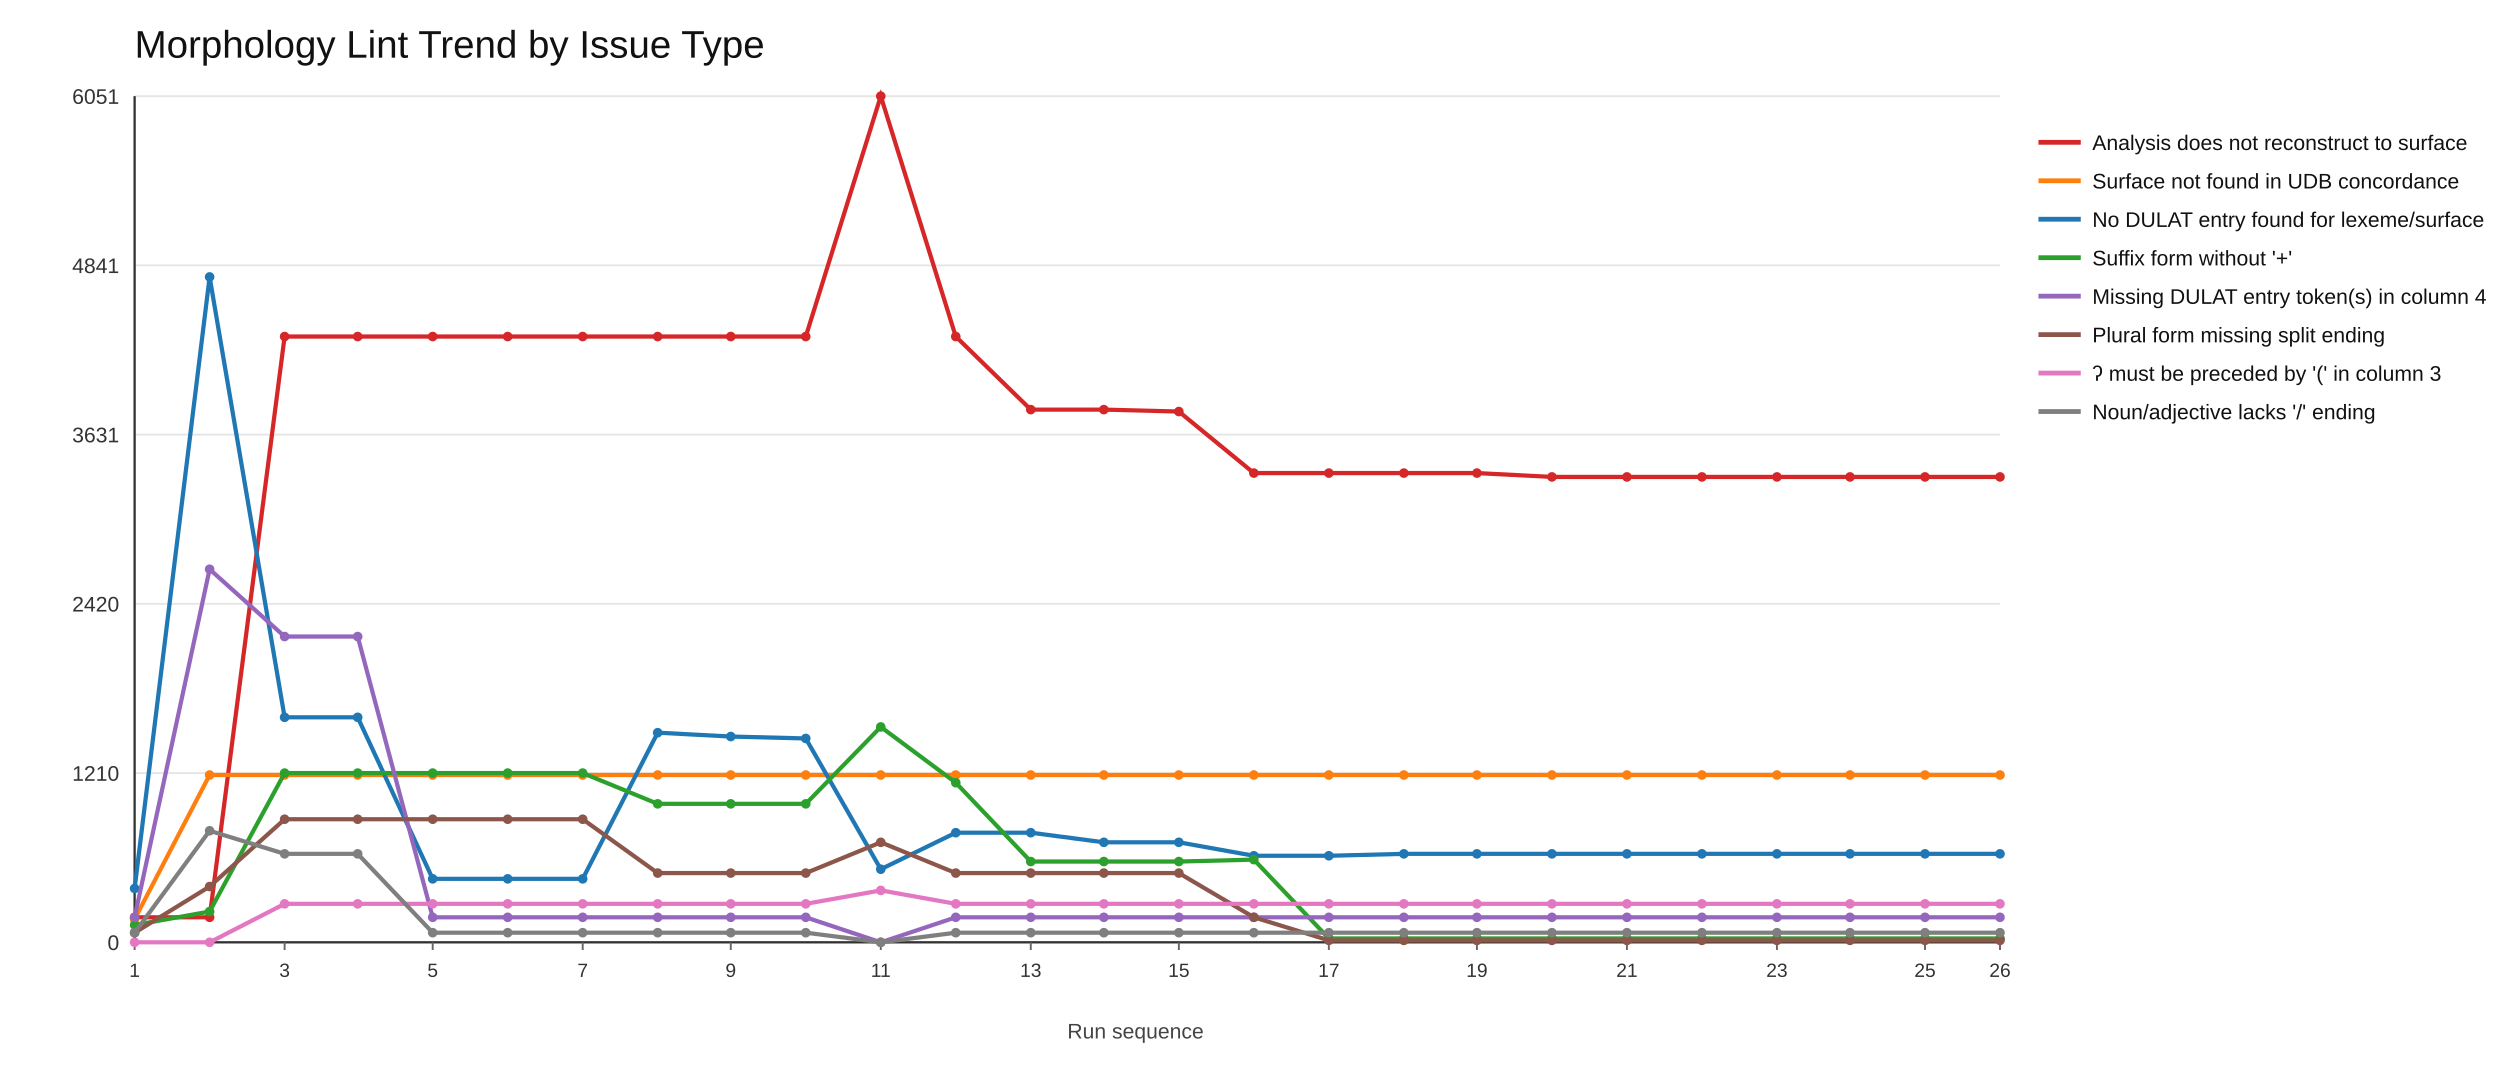
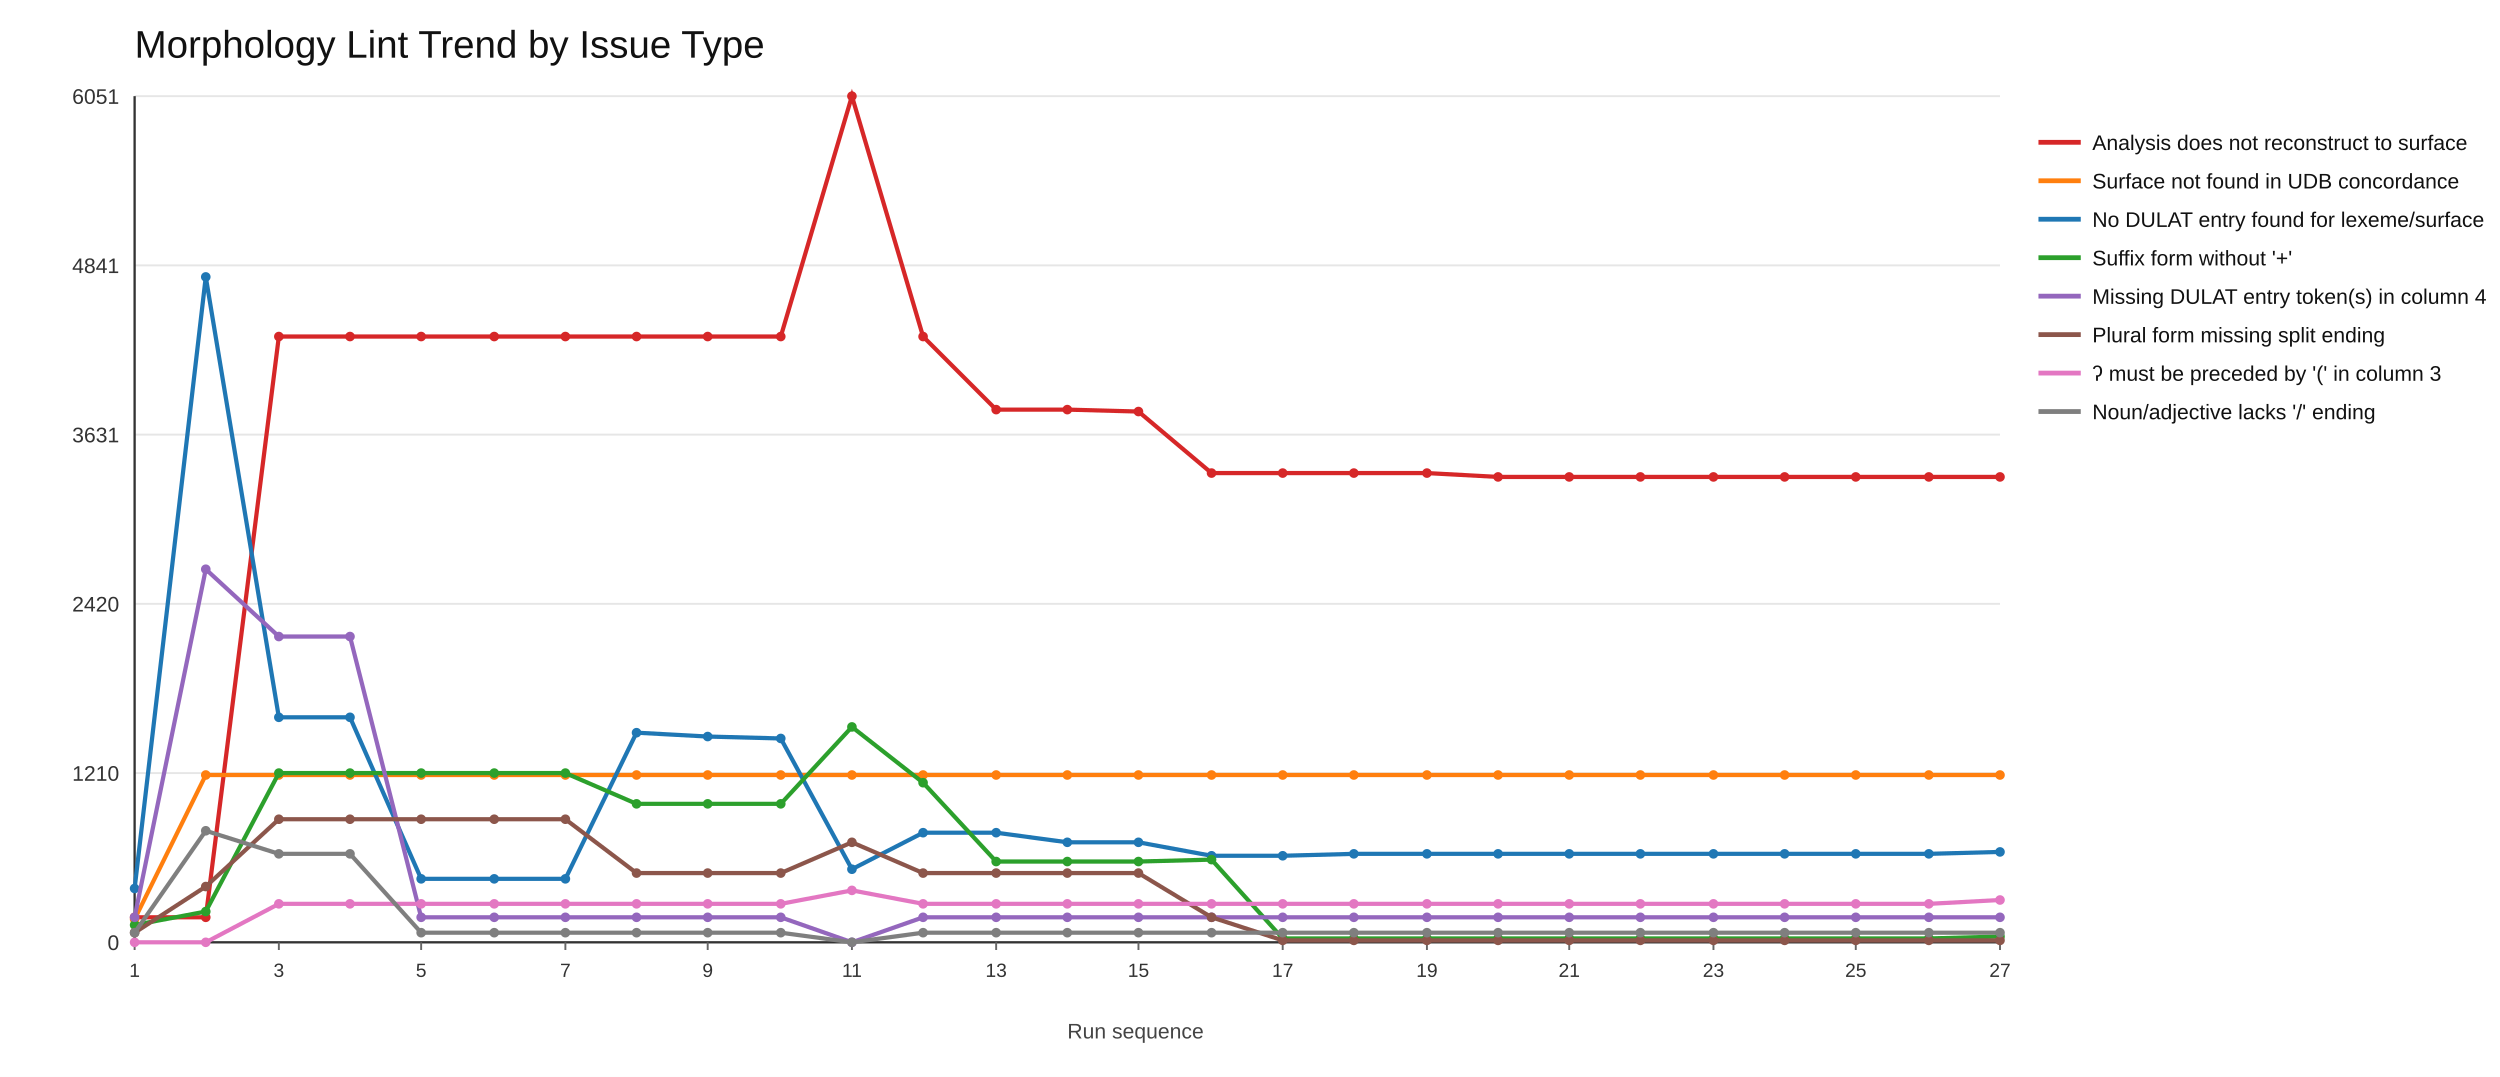
<svg xmlns="http://www.w3.org/2000/svg" width="1300" height="560">
  <rect x="0" y="0" width="1300" height="560" fill="#ffffff" />
  <text x="70" y="30" font-size="20" font-family="Arial" fill="#111">Morphology Lint Trend by Issue Type</text>
  <line x1="70" y1="490" x2="1040" y2="490" stroke="#e6e6e6" stroke-width="1" />
  <text x="62" y="494" font-size="11" font-family="Arial" fill="#333" text-anchor="end">0</text>
  <line x1="70" y1="402" x2="1040" y2="402" stroke="#e6e6e6" stroke-width="1" />
  <text x="62" y="406" font-size="11" font-family="Arial" fill="#333" text-anchor="end">1210</text>
  <line x1="70" y1="314" x2="1040" y2="314" stroke="#e6e6e6" stroke-width="1" />
  <text x="62" y="318" font-size="11" font-family="Arial" fill="#333" text-anchor="end">2420</text>
  <line x1="70" y1="226" x2="1040" y2="226" stroke="#e6e6e6" stroke-width="1" />
  <text x="62" y="230" font-size="11" font-family="Arial" fill="#333" text-anchor="end">3631</text>
  <line x1="70" y1="138" x2="1040" y2="138" stroke="#e6e6e6" stroke-width="1" />
  <text x="62" y="142" font-size="11" font-family="Arial" fill="#333" text-anchor="end">4841</text>
  <line x1="70" y1="50" x2="1040" y2="50" stroke="#e6e6e6" stroke-width="1" />
  <text x="62" y="54" font-size="11" font-family="Arial" fill="#333" text-anchor="end">6051</text>
  <line x1="70" y1="490" x2="1040" y2="490" stroke="#333" stroke-width="1.2" />
  <line x1="70" y1="50" x2="70" y2="490" stroke="#333" stroke-width="1.2" />
  <line x1="70" y1="490" x2="70" y2="494" stroke="#666" stroke-width="1" />
  <text x="70" y="508" font-size="10" font-family="Arial" fill="#333" text-anchor="middle">1</text>
-   <line x1="148" y1="490" x2="148" y2="494" stroke="#666" stroke-width="1" />
-   <text x="148" y="508" font-size="10" font-family="Arial" fill="#333" text-anchor="middle">3</text>
-   <line x1="225" y1="490" x2="225" y2="494" stroke="#666" stroke-width="1" />
-   <text x="225" y="508" font-size="10" font-family="Arial" fill="#333" text-anchor="middle">5</text>
-   <line x1="303" y1="490" x2="303" y2="494" stroke="#666" stroke-width="1" />
-   <text x="303" y="508" font-size="10" font-family="Arial" fill="#333" text-anchor="middle">7</text>
-   <line x1="380" y1="490" x2="380" y2="494" stroke="#666" stroke-width="1" />
-   <text x="380" y="508" font-size="10" font-family="Arial" fill="#333" text-anchor="middle">9</text>
-   <line x1="458" y1="490" x2="458" y2="494" stroke="#666" stroke-width="1" />
-   <text x="458" y="508" font-size="10" font-family="Arial" fill="#333" text-anchor="middle">11</text>
-   <line x1="536" y1="490" x2="536" y2="494" stroke="#666" stroke-width="1" />
-   <text x="536" y="508" font-size="10" font-family="Arial" fill="#333" text-anchor="middle">13</text>
-   <line x1="613" y1="490" x2="613" y2="494" stroke="#666" stroke-width="1" />
-   <text x="613" y="508" font-size="10" font-family="Arial" fill="#333" text-anchor="middle">15</text>
-   <line x1="691" y1="490" x2="691" y2="494" stroke="#666" stroke-width="1" />
-   <text x="691" y="508" font-size="10" font-family="Arial" fill="#333" text-anchor="middle">17</text>
-   <line x1="768" y1="490" x2="768" y2="494" stroke="#666" stroke-width="1" />
-   <text x="768" y="508" font-size="10" font-family="Arial" fill="#333" text-anchor="middle">19</text>
-   <line x1="846" y1="490" x2="846" y2="494" stroke="#666" stroke-width="1" />
-   <text x="846" y="508" font-size="10" font-family="Arial" fill="#333" text-anchor="middle">21</text>
-   <line x1="924" y1="490" x2="924" y2="494" stroke="#666" stroke-width="1" />
-   <text x="924" y="508" font-size="10" font-family="Arial" fill="#333" text-anchor="middle">23</text>
-   <line x1="1001" y1="490" x2="1001" y2="494" stroke="#666" stroke-width="1" />
-   <text x="1001" y="508" font-size="10" font-family="Arial" fill="#333" text-anchor="middle">25</text>
+   <line x1="145" y1="490" x2="145" y2="494" stroke="#666" stroke-width="1" />
+   <text x="145" y="508" font-size="10" font-family="Arial" fill="#333" text-anchor="middle">3</text>
+   <line x1="219" y1="490" x2="219" y2="494" stroke="#666" stroke-width="1" />
+   <text x="219" y="508" font-size="10" font-family="Arial" fill="#333" text-anchor="middle">5</text>
+   <line x1="294" y1="490" x2="294" y2="494" stroke="#666" stroke-width="1" />
+   <text x="294" y="508" font-size="10" font-family="Arial" fill="#333" text-anchor="middle">7</text>
+   <line x1="368" y1="490" x2="368" y2="494" stroke="#666" stroke-width="1" />
+   <text x="368" y="508" font-size="10" font-family="Arial" fill="#333" text-anchor="middle">9</text>
+   <line x1="443" y1="490" x2="443" y2="494" stroke="#666" stroke-width="1" />
+   <text x="443" y="508" font-size="10" font-family="Arial" fill="#333" text-anchor="middle">11</text>
+   <line x1="518" y1="490" x2="518" y2="494" stroke="#666" stroke-width="1" />
+   <text x="518" y="508" font-size="10" font-family="Arial" fill="#333" text-anchor="middle">13</text>
+   <line x1="592" y1="490" x2="592" y2="494" stroke="#666" stroke-width="1" />
+   <text x="592" y="508" font-size="10" font-family="Arial" fill="#333" text-anchor="middle">15</text>
+   <line x1="667" y1="490" x2="667" y2="494" stroke="#666" stroke-width="1" />
+   <text x="667" y="508" font-size="10" font-family="Arial" fill="#333" text-anchor="middle">17</text>
+   <line x1="742" y1="490" x2="742" y2="494" stroke="#666" stroke-width="1" />
+   <text x="742" y="508" font-size="10" font-family="Arial" fill="#333" text-anchor="middle">19</text>
+   <line x1="816" y1="490" x2="816" y2="494" stroke="#666" stroke-width="1" />
+   <text x="816" y="508" font-size="10" font-family="Arial" fill="#333" text-anchor="middle">21</text>
+   <line x1="891" y1="490" x2="891" y2="494" stroke="#666" stroke-width="1" />
+   <text x="891" y="508" font-size="10" font-family="Arial" fill="#333" text-anchor="middle">23</text>
+   <line x1="965" y1="490" x2="965" y2="494" stroke="#666" stroke-width="1" />
+   <text x="965" y="508" font-size="10" font-family="Arial" fill="#333" text-anchor="middle">25</text>
  <line x1="1040" y1="490" x2="1040" y2="494" stroke="#666" stroke-width="1" />
-   <text x="1040" y="508" font-size="10" font-family="Arial" fill="#333" text-anchor="middle">26</text>
-   <polyline fill="none" stroke="#d62728" stroke-width="2.2" points="70,477 109,477 148,175 186,175 225,175 264,175 303,175 342,175 380,175 419,175 458,50 497,175 536,213 574,213 613,214 652,246 691,246 730,246 768,246 807,248 846,248 885,248 924,248 962,248 1001,248 1040,248" />
+   <text x="1040" y="508" font-size="10" font-family="Arial" fill="#333" text-anchor="middle">27</text>
+   <polyline fill="none" stroke="#d62728" stroke-width="2.2" points="70,477 107,477 145,175 182,175 219,175 257,175 294,175 331,175 368,175 406,175 443,50 480,175 518,213 555,213 592,214 630,246 667,246 704,246 742,246 779,248 816,248 853,248 891,248 928,248 965,248 1003,248 1040,248" />
  <circle cx="70" cy="477" r="2.5" fill="#d62728" />
-   <circle cx="109" cy="477" r="2.5" fill="#d62728" />
-   <circle cx="148" cy="175" r="2.5" fill="#d62728" />
-   <circle cx="186" cy="175" r="2.5" fill="#d62728" />
-   <circle cx="225" cy="175" r="2.5" fill="#d62728" />
-   <circle cx="264" cy="175" r="2.5" fill="#d62728" />
-   <circle cx="303" cy="175" r="2.5" fill="#d62728" />
-   <circle cx="342" cy="175" r="2.5" fill="#d62728" />
-   <circle cx="380" cy="175" r="2.5" fill="#d62728" />
-   <circle cx="419" cy="175" r="2.5" fill="#d62728" />
-   <circle cx="458" cy="50" r="2.5" fill="#d62728" />
-   <circle cx="497" cy="175" r="2.5" fill="#d62728" />
-   <circle cx="536" cy="213" r="2.5" fill="#d62728" />
-   <circle cx="574" cy="213" r="2.5" fill="#d62728" />
-   <circle cx="613" cy="214" r="2.5" fill="#d62728" />
-   <circle cx="652" cy="246" r="2.5" fill="#d62728" />
-   <circle cx="691" cy="246" r="2.5" fill="#d62728" />
-   <circle cx="730" cy="246" r="2.5" fill="#d62728" />
-   <circle cx="768" cy="246" r="2.5" fill="#d62728" />
-   <circle cx="807" cy="248" r="2.5" fill="#d62728" />
-   <circle cx="846" cy="248" r="2.5" fill="#d62728" />
-   <circle cx="885" cy="248" r="2.5" fill="#d62728" />
-   <circle cx="924" cy="248" r="2.5" fill="#d62728" />
-   <circle cx="962" cy="248" r="2.5" fill="#d62728" />
-   <circle cx="1001" cy="248" r="2.5" fill="#d62728" />
+   <circle cx="107" cy="477" r="2.5" fill="#d62728" />
+   <circle cx="145" cy="175" r="2.5" fill="#d62728" />
+   <circle cx="182" cy="175" r="2.5" fill="#d62728" />
+   <circle cx="219" cy="175" r="2.5" fill="#d62728" />
+   <circle cx="257" cy="175" r="2.5" fill="#d62728" />
+   <circle cx="294" cy="175" r="2.5" fill="#d62728" />
+   <circle cx="331" cy="175" r="2.5" fill="#d62728" />
+   <circle cx="368" cy="175" r="2.5" fill="#d62728" />
+   <circle cx="406" cy="175" r="2.5" fill="#d62728" />
+   <circle cx="443" cy="50" r="2.5" fill="#d62728" />
+   <circle cx="480" cy="175" r="2.5" fill="#d62728" />
+   <circle cx="518" cy="213" r="2.5" fill="#d62728" />
+   <circle cx="555" cy="213" r="2.5" fill="#d62728" />
+   <circle cx="592" cy="214" r="2.5" fill="#d62728" />
+   <circle cx="630" cy="246" r="2.5" fill="#d62728" />
+   <circle cx="667" cy="246" r="2.5" fill="#d62728" />
+   <circle cx="704" cy="246" r="2.5" fill="#d62728" />
+   <circle cx="742" cy="246" r="2.5" fill="#d62728" />
+   <circle cx="779" cy="248" r="2.5" fill="#d62728" />
+   <circle cx="816" cy="248" r="2.5" fill="#d62728" />
+   <circle cx="853" cy="248" r="2.5" fill="#d62728" />
+   <circle cx="891" cy="248" r="2.5" fill="#d62728" />
+   <circle cx="928" cy="248" r="2.5" fill="#d62728" />
+   <circle cx="965" cy="248" r="2.5" fill="#d62728" />
+   <circle cx="1003" cy="248" r="2.5" fill="#d62728" />
  <circle cx="1040" cy="248" r="2.5" fill="#d62728" />
  <line x1="1060" y1="74" x2="1082" y2="74" stroke="#d62728" stroke-width="2.5" />
  <text x="1088" y="78" font-size="11" font-family="Arial" fill="#111">Analysis does not reconstruct to surface</text>
-   <polyline fill="none" stroke="#ff7f0e" stroke-width="2.2" points="70,478 109,403 148,403 186,403 225,403 264,403 303,403 342,403 380,403 419,403 458,403 497,403 536,403 574,403 613,403 652,403 691,403 730,403 768,403 807,403 846,403 885,403 924,403 962,403 1001,403 1040,403" />
+   <polyline fill="none" stroke="#ff7f0e" stroke-width="2.2" points="70,478 107,403 145,403 182,403 219,403 257,403 294,403 331,403 368,403 406,403 443,403 480,403 518,403 555,403 592,403 630,403 667,403 704,403 742,403 779,403 816,403 853,403 891,403 928,403 965,403 1003,403 1040,403" />
  <circle cx="70" cy="478" r="2.5" fill="#ff7f0e" />
-   <circle cx="109" cy="403" r="2.5" fill="#ff7f0e" />
-   <circle cx="148" cy="403" r="2.5" fill="#ff7f0e" />
-   <circle cx="186" cy="403" r="2.5" fill="#ff7f0e" />
-   <circle cx="225" cy="403" r="2.5" fill="#ff7f0e" />
-   <circle cx="264" cy="403" r="2.5" fill="#ff7f0e" />
-   <circle cx="303" cy="403" r="2.5" fill="#ff7f0e" />
-   <circle cx="342" cy="403" r="2.5" fill="#ff7f0e" />
-   <circle cx="380" cy="403" r="2.5" fill="#ff7f0e" />
-   <circle cx="419" cy="403" r="2.5" fill="#ff7f0e" />
-   <circle cx="458" cy="403" r="2.5" fill="#ff7f0e" />
-   <circle cx="497" cy="403" r="2.5" fill="#ff7f0e" />
-   <circle cx="536" cy="403" r="2.5" fill="#ff7f0e" />
-   <circle cx="574" cy="403" r="2.5" fill="#ff7f0e" />
-   <circle cx="613" cy="403" r="2.5" fill="#ff7f0e" />
-   <circle cx="652" cy="403" r="2.5" fill="#ff7f0e" />
-   <circle cx="691" cy="403" r="2.5" fill="#ff7f0e" />
-   <circle cx="730" cy="403" r="2.5" fill="#ff7f0e" />
-   <circle cx="768" cy="403" r="2.5" fill="#ff7f0e" />
-   <circle cx="807" cy="403" r="2.5" fill="#ff7f0e" />
-   <circle cx="846" cy="403" r="2.5" fill="#ff7f0e" />
-   <circle cx="885" cy="403" r="2.5" fill="#ff7f0e" />
-   <circle cx="924" cy="403" r="2.5" fill="#ff7f0e" />
-   <circle cx="962" cy="403" r="2.5" fill="#ff7f0e" />
-   <circle cx="1001" cy="403" r="2.5" fill="#ff7f0e" />
+   <circle cx="107" cy="403" r="2.5" fill="#ff7f0e" />
+   <circle cx="145" cy="403" r="2.5" fill="#ff7f0e" />
+   <circle cx="182" cy="403" r="2.5" fill="#ff7f0e" />
+   <circle cx="219" cy="403" r="2.5" fill="#ff7f0e" />
+   <circle cx="257" cy="403" r="2.5" fill="#ff7f0e" />
+   <circle cx="294" cy="403" r="2.5" fill="#ff7f0e" />
+   <circle cx="331" cy="403" r="2.5" fill="#ff7f0e" />
+   <circle cx="368" cy="403" r="2.5" fill="#ff7f0e" />
+   <circle cx="406" cy="403" r="2.5" fill="#ff7f0e" />
+   <circle cx="443" cy="403" r="2.5" fill="#ff7f0e" />
+   <circle cx="480" cy="403" r="2.5" fill="#ff7f0e" />
+   <circle cx="518" cy="403" r="2.5" fill="#ff7f0e" />
+   <circle cx="555" cy="403" r="2.5" fill="#ff7f0e" />
+   <circle cx="592" cy="403" r="2.5" fill="#ff7f0e" />
+   <circle cx="630" cy="403" r="2.5" fill="#ff7f0e" />
+   <circle cx="667" cy="403" r="2.5" fill="#ff7f0e" />
+   <circle cx="704" cy="403" r="2.5" fill="#ff7f0e" />
+   <circle cx="742" cy="403" r="2.5" fill="#ff7f0e" />
+   <circle cx="779" cy="403" r="2.5" fill="#ff7f0e" />
+   <circle cx="816" cy="403" r="2.5" fill="#ff7f0e" />
+   <circle cx="853" cy="403" r="2.5" fill="#ff7f0e" />
+   <circle cx="891" cy="403" r="2.5" fill="#ff7f0e" />
+   <circle cx="928" cy="403" r="2.5" fill="#ff7f0e" />
+   <circle cx="965" cy="403" r="2.5" fill="#ff7f0e" />
+   <circle cx="1003" cy="403" r="2.5" fill="#ff7f0e" />
  <circle cx="1040" cy="403" r="2.5" fill="#ff7f0e" />
  <line x1="1060" y1="94" x2="1082" y2="94" stroke="#ff7f0e" stroke-width="2.5" />
  <text x="1088" y="98" font-size="11" font-family="Arial" fill="#111">Surface not found in UDB concordance</text>
-   <polyline fill="none" stroke="#1f77b4" stroke-width="2.2" points="70,462 109,144 148,373 186,373 225,457 264,457 303,457 342,381 380,383 419,384 458,452 497,433 536,433 574,438 613,438 652,445 691,445 730,444 768,444 807,444 846,444 885,444 924,444 962,444 1001,444 1040,444" />
+   <polyline fill="none" stroke="#1f77b4" stroke-width="2.2" points="70,462 107,144 145,373 182,373 219,457 257,457 294,457 331,381 368,383 406,384 443,452 480,433 518,433 555,438 592,438 630,445 667,445 704,444 742,444 779,444 816,444 853,444 891,444 928,444 965,444 1003,444 1040,443" />
  <circle cx="70" cy="462" r="2.5" fill="#1f77b4" />
-   <circle cx="109" cy="144" r="2.5" fill="#1f77b4" />
-   <circle cx="148" cy="373" r="2.5" fill="#1f77b4" />
-   <circle cx="186" cy="373" r="2.5" fill="#1f77b4" />
-   <circle cx="225" cy="457" r="2.5" fill="#1f77b4" />
-   <circle cx="264" cy="457" r="2.5" fill="#1f77b4" />
-   <circle cx="303" cy="457" r="2.5" fill="#1f77b4" />
-   <circle cx="342" cy="381" r="2.5" fill="#1f77b4" />
-   <circle cx="380" cy="383" r="2.5" fill="#1f77b4" />
-   <circle cx="419" cy="384" r="2.5" fill="#1f77b4" />
-   <circle cx="458" cy="452" r="2.5" fill="#1f77b4" />
-   <circle cx="497" cy="433" r="2.5" fill="#1f77b4" />
-   <circle cx="536" cy="433" r="2.5" fill="#1f77b4" />
-   <circle cx="574" cy="438" r="2.5" fill="#1f77b4" />
-   <circle cx="613" cy="438" r="2.5" fill="#1f77b4" />
-   <circle cx="652" cy="445" r="2.5" fill="#1f77b4" />
-   <circle cx="691" cy="445" r="2.5" fill="#1f77b4" />
-   <circle cx="730" cy="444" r="2.5" fill="#1f77b4" />
-   <circle cx="768" cy="444" r="2.5" fill="#1f77b4" />
-   <circle cx="807" cy="444" r="2.5" fill="#1f77b4" />
-   <circle cx="846" cy="444" r="2.5" fill="#1f77b4" />
-   <circle cx="885" cy="444" r="2.5" fill="#1f77b4" />
-   <circle cx="924" cy="444" r="2.5" fill="#1f77b4" />
-   <circle cx="962" cy="444" r="2.5" fill="#1f77b4" />
-   <circle cx="1001" cy="444" r="2.5" fill="#1f77b4" />
-   <circle cx="1040" cy="444" r="2.5" fill="#1f77b4" />
+   <circle cx="107" cy="144" r="2.5" fill="#1f77b4" />
+   <circle cx="145" cy="373" r="2.5" fill="#1f77b4" />
+   <circle cx="182" cy="373" r="2.5" fill="#1f77b4" />
+   <circle cx="219" cy="457" r="2.5" fill="#1f77b4" />
+   <circle cx="257" cy="457" r="2.5" fill="#1f77b4" />
+   <circle cx="294" cy="457" r="2.5" fill="#1f77b4" />
+   <circle cx="331" cy="381" r="2.5" fill="#1f77b4" />
+   <circle cx="368" cy="383" r="2.5" fill="#1f77b4" />
+   <circle cx="406" cy="384" r="2.5" fill="#1f77b4" />
+   <circle cx="443" cy="452" r="2.5" fill="#1f77b4" />
+   <circle cx="480" cy="433" r="2.5" fill="#1f77b4" />
+   <circle cx="518" cy="433" r="2.5" fill="#1f77b4" />
+   <circle cx="555" cy="438" r="2.5" fill="#1f77b4" />
+   <circle cx="592" cy="438" r="2.5" fill="#1f77b4" />
+   <circle cx="630" cy="445" r="2.5" fill="#1f77b4" />
+   <circle cx="667" cy="445" r="2.5" fill="#1f77b4" />
+   <circle cx="704" cy="444" r="2.5" fill="#1f77b4" />
+   <circle cx="742" cy="444" r="2.5" fill="#1f77b4" />
+   <circle cx="779" cy="444" r="2.5" fill="#1f77b4" />
+   <circle cx="816" cy="444" r="2.5" fill="#1f77b4" />
+   <circle cx="853" cy="444" r="2.5" fill="#1f77b4" />
+   <circle cx="891" cy="444" r="2.5" fill="#1f77b4" />
+   <circle cx="928" cy="444" r="2.5" fill="#1f77b4" />
+   <circle cx="965" cy="444" r="2.5" fill="#1f77b4" />
+   <circle cx="1003" cy="444" r="2.5" fill="#1f77b4" />
+   <circle cx="1040" cy="443" r="2.5" fill="#1f77b4" />
  <line x1="1060" y1="114" x2="1082" y2="114" stroke="#1f77b4" stroke-width="2.5" />
  <text x="1088" y="118" font-size="11" font-family="Arial" fill="#111">No DULAT entry found for lexeme/surface</text>
-   <polyline fill="none" stroke="#2ca02c" stroke-width="2.2" points="70,481 109,474 148,402 186,402 225,402 264,402 303,402 342,418 380,418 419,418 458,378 497,407 536,448 574,448 613,448 652,447 691,488 730,488 768,488 807,488 846,488 885,488 924,488 962,488 1001,488 1040,488" />
+   <polyline fill="none" stroke="#2ca02c" stroke-width="2.2" points="70,481 107,474 145,402 182,402 219,402 257,402 294,402 331,418 368,418 406,418 443,378 480,407 518,448 555,448 592,448 630,447 667,488 704,488 742,488 779,488 816,488 853,488 891,488 928,488 965,488 1003,488 1040,487" />
  <circle cx="70" cy="481" r="2.5" fill="#2ca02c" />
-   <circle cx="109" cy="474" r="2.5" fill="#2ca02c" />
-   <circle cx="148" cy="402" r="2.5" fill="#2ca02c" />
-   <circle cx="186" cy="402" r="2.5" fill="#2ca02c" />
-   <circle cx="225" cy="402" r="2.5" fill="#2ca02c" />
-   <circle cx="264" cy="402" r="2.5" fill="#2ca02c" />
-   <circle cx="303" cy="402" r="2.5" fill="#2ca02c" />
-   <circle cx="342" cy="418" r="2.5" fill="#2ca02c" />
-   <circle cx="380" cy="418" r="2.5" fill="#2ca02c" />
-   <circle cx="419" cy="418" r="2.5" fill="#2ca02c" />
-   <circle cx="458" cy="378" r="2.5" fill="#2ca02c" />
-   <circle cx="497" cy="407" r="2.5" fill="#2ca02c" />
-   <circle cx="536" cy="448" r="2.5" fill="#2ca02c" />
-   <circle cx="574" cy="448" r="2.5" fill="#2ca02c" />
-   <circle cx="613" cy="448" r="2.5" fill="#2ca02c" />
-   <circle cx="652" cy="447" r="2.5" fill="#2ca02c" />
-   <circle cx="691" cy="488" r="2.5" fill="#2ca02c" />
-   <circle cx="730" cy="488" r="2.5" fill="#2ca02c" />
-   <circle cx="768" cy="488" r="2.5" fill="#2ca02c" />
-   <circle cx="807" cy="488" r="2.5" fill="#2ca02c" />
-   <circle cx="846" cy="488" r="2.5" fill="#2ca02c" />
-   <circle cx="885" cy="488" r="2.5" fill="#2ca02c" />
-   <circle cx="924" cy="488" r="2.5" fill="#2ca02c" />
-   <circle cx="962" cy="488" r="2.5" fill="#2ca02c" />
-   <circle cx="1001" cy="488" r="2.5" fill="#2ca02c" />
-   <circle cx="1040" cy="488" r="2.5" fill="#2ca02c" />
+   <circle cx="107" cy="474" r="2.5" fill="#2ca02c" />
+   <circle cx="145" cy="402" r="2.5" fill="#2ca02c" />
+   <circle cx="182" cy="402" r="2.5" fill="#2ca02c" />
+   <circle cx="219" cy="402" r="2.5" fill="#2ca02c" />
+   <circle cx="257" cy="402" r="2.5" fill="#2ca02c" />
+   <circle cx="294" cy="402" r="2.5" fill="#2ca02c" />
+   <circle cx="331" cy="418" r="2.5" fill="#2ca02c" />
+   <circle cx="368" cy="418" r="2.5" fill="#2ca02c" />
+   <circle cx="406" cy="418" r="2.5" fill="#2ca02c" />
+   <circle cx="443" cy="378" r="2.5" fill="#2ca02c" />
+   <circle cx="480" cy="407" r="2.5" fill="#2ca02c" />
+   <circle cx="518" cy="448" r="2.5" fill="#2ca02c" />
+   <circle cx="555" cy="448" r="2.5" fill="#2ca02c" />
+   <circle cx="592" cy="448" r="2.5" fill="#2ca02c" />
+   <circle cx="630" cy="447" r="2.5" fill="#2ca02c" />
+   <circle cx="667" cy="488" r="2.5" fill="#2ca02c" />
+   <circle cx="704" cy="488" r="2.5" fill="#2ca02c" />
+   <circle cx="742" cy="488" r="2.5" fill="#2ca02c" />
+   <circle cx="779" cy="488" r="2.5" fill="#2ca02c" />
+   <circle cx="816" cy="488" r="2.5" fill="#2ca02c" />
+   <circle cx="853" cy="488" r="2.5" fill="#2ca02c" />
+   <circle cx="891" cy="488" r="2.5" fill="#2ca02c" />
+   <circle cx="928" cy="488" r="2.5" fill="#2ca02c" />
+   <circle cx="965" cy="488" r="2.5" fill="#2ca02c" />
+   <circle cx="1003" cy="488" r="2.5" fill="#2ca02c" />
+   <circle cx="1040" cy="487" r="2.5" fill="#2ca02c" />
  <line x1="1060" y1="134" x2="1082" y2="134" stroke="#2ca02c" stroke-width="2.5" />
  <text x="1088" y="138" font-size="11" font-family="Arial" fill="#111">Suffix form without '+'</text>
-   <polyline fill="none" stroke="#9467bd" stroke-width="2.2" points="70,477 109,296 148,331 186,331 225,477 264,477 303,477 342,477 380,477 419,477 458,490 497,477 536,477 574,477 613,477 652,477 691,477 730,477 768,477 807,477 846,477 885,477 924,477 962,477 1001,477 1040,477" />
+   <polyline fill="none" stroke="#9467bd" stroke-width="2.2" points="70,477 107,296 145,331 182,331 219,477 257,477 294,477 331,477 368,477 406,477 443,490 480,477 518,477 555,477 592,477 630,477 667,477 704,477 742,477 779,477 816,477 853,477 891,477 928,477 965,477 1003,477 1040,477" />
  <circle cx="70" cy="477" r="2.5" fill="#9467bd" />
-   <circle cx="109" cy="296" r="2.5" fill="#9467bd" />
-   <circle cx="148" cy="331" r="2.5" fill="#9467bd" />
-   <circle cx="186" cy="331" r="2.5" fill="#9467bd" />
-   <circle cx="225" cy="477" r="2.5" fill="#9467bd" />
-   <circle cx="264" cy="477" r="2.5" fill="#9467bd" />
-   <circle cx="303" cy="477" r="2.5" fill="#9467bd" />
-   <circle cx="342" cy="477" r="2.5" fill="#9467bd" />
-   <circle cx="380" cy="477" r="2.5" fill="#9467bd" />
-   <circle cx="419" cy="477" r="2.5" fill="#9467bd" />
-   <circle cx="458" cy="490" r="2.5" fill="#9467bd" />
-   <circle cx="497" cy="477" r="2.5" fill="#9467bd" />
-   <circle cx="536" cy="477" r="2.5" fill="#9467bd" />
-   <circle cx="574" cy="477" r="2.5" fill="#9467bd" />
-   <circle cx="613" cy="477" r="2.5" fill="#9467bd" />
-   <circle cx="652" cy="477" r="2.5" fill="#9467bd" />
-   <circle cx="691" cy="477" r="2.5" fill="#9467bd" />
-   <circle cx="730" cy="477" r="2.5" fill="#9467bd" />
-   <circle cx="768" cy="477" r="2.5" fill="#9467bd" />
-   <circle cx="807" cy="477" r="2.5" fill="#9467bd" />
-   <circle cx="846" cy="477" r="2.5" fill="#9467bd" />
-   <circle cx="885" cy="477" r="2.5" fill="#9467bd" />
-   <circle cx="924" cy="477" r="2.5" fill="#9467bd" />
-   <circle cx="962" cy="477" r="2.5" fill="#9467bd" />
-   <circle cx="1001" cy="477" r="2.5" fill="#9467bd" />
+   <circle cx="107" cy="296" r="2.5" fill="#9467bd" />
+   <circle cx="145" cy="331" r="2.5" fill="#9467bd" />
+   <circle cx="182" cy="331" r="2.5" fill="#9467bd" />
+   <circle cx="219" cy="477" r="2.5" fill="#9467bd" />
+   <circle cx="257" cy="477" r="2.5" fill="#9467bd" />
+   <circle cx="294" cy="477" r="2.5" fill="#9467bd" />
+   <circle cx="331" cy="477" r="2.5" fill="#9467bd" />
+   <circle cx="368" cy="477" r="2.5" fill="#9467bd" />
+   <circle cx="406" cy="477" r="2.5" fill="#9467bd" />
+   <circle cx="443" cy="490" r="2.5" fill="#9467bd" />
+   <circle cx="480" cy="477" r="2.5" fill="#9467bd" />
+   <circle cx="518" cy="477" r="2.5" fill="#9467bd" />
+   <circle cx="555" cy="477" r="2.5" fill="#9467bd" />
+   <circle cx="592" cy="477" r="2.5" fill="#9467bd" />
+   <circle cx="630" cy="477" r="2.5" fill="#9467bd" />
+   <circle cx="667" cy="477" r="2.5" fill="#9467bd" />
+   <circle cx="704" cy="477" r="2.5" fill="#9467bd" />
+   <circle cx="742" cy="477" r="2.5" fill="#9467bd" />
+   <circle cx="779" cy="477" r="2.5" fill="#9467bd" />
+   <circle cx="816" cy="477" r="2.5" fill="#9467bd" />
+   <circle cx="853" cy="477" r="2.5" fill="#9467bd" />
+   <circle cx="891" cy="477" r="2.5" fill="#9467bd" />
+   <circle cx="928" cy="477" r="2.5" fill="#9467bd" />
+   <circle cx="965" cy="477" r="2.5" fill="#9467bd" />
+   <circle cx="1003" cy="477" r="2.5" fill="#9467bd" />
  <circle cx="1040" cy="477" r="2.5" fill="#9467bd" />
  <line x1="1060" y1="154" x2="1082" y2="154" stroke="#9467bd" stroke-width="2.5" />
  <text x="1088" y="158" font-size="11" font-family="Arial" fill="#111">Missing DULAT entry token(s) in column 4</text>
-   <polyline fill="none" stroke="#8c564b" stroke-width="2.2" points="70,485 109,461 148,426 186,426 225,426 264,426 303,426 342,454 380,454 419,454 458,438 497,454 536,454 574,454 613,454 652,477 691,489 730,489 768,489 807,489 846,489 885,489 924,489 962,489 1001,489 1040,489" />
+   <polyline fill="none" stroke="#8c564b" stroke-width="2.2" points="70,485 107,461 145,426 182,426 219,426 257,426 294,426 331,454 368,454 406,454 443,438 480,454 518,454 555,454 592,454 630,477 667,489 704,489 742,489 779,489 816,489 853,489 891,489 928,489 965,489 1003,489 1040,489" />
  <circle cx="70" cy="485" r="2.5" fill="#8c564b" />
-   <circle cx="109" cy="461" r="2.5" fill="#8c564b" />
-   <circle cx="148" cy="426" r="2.5" fill="#8c564b" />
-   <circle cx="186" cy="426" r="2.5" fill="#8c564b" />
-   <circle cx="225" cy="426" r="2.5" fill="#8c564b" />
-   <circle cx="264" cy="426" r="2.5" fill="#8c564b" />
-   <circle cx="303" cy="426" r="2.5" fill="#8c564b" />
-   <circle cx="342" cy="454" r="2.5" fill="#8c564b" />
-   <circle cx="380" cy="454" r="2.5" fill="#8c564b" />
-   <circle cx="419" cy="454" r="2.5" fill="#8c564b" />
-   <circle cx="458" cy="438" r="2.5" fill="#8c564b" />
-   <circle cx="497" cy="454" r="2.5" fill="#8c564b" />
-   <circle cx="536" cy="454" r="2.5" fill="#8c564b" />
-   <circle cx="574" cy="454" r="2.5" fill="#8c564b" />
-   <circle cx="613" cy="454" r="2.5" fill="#8c564b" />
-   <circle cx="652" cy="477" r="2.5" fill="#8c564b" />
-   <circle cx="691" cy="489" r="2.5" fill="#8c564b" />
-   <circle cx="730" cy="489" r="2.5" fill="#8c564b" />
-   <circle cx="768" cy="489" r="2.5" fill="#8c564b" />
-   <circle cx="807" cy="489" r="2.5" fill="#8c564b" />
-   <circle cx="846" cy="489" r="2.5" fill="#8c564b" />
-   <circle cx="885" cy="489" r="2.5" fill="#8c564b" />
-   <circle cx="924" cy="489" r="2.5" fill="#8c564b" />
-   <circle cx="962" cy="489" r="2.5" fill="#8c564b" />
-   <circle cx="1001" cy="489" r="2.5" fill="#8c564b" />
+   <circle cx="107" cy="461" r="2.5" fill="#8c564b" />
+   <circle cx="145" cy="426" r="2.5" fill="#8c564b" />
+   <circle cx="182" cy="426" r="2.5" fill="#8c564b" />
+   <circle cx="219" cy="426" r="2.5" fill="#8c564b" />
+   <circle cx="257" cy="426" r="2.5" fill="#8c564b" />
+   <circle cx="294" cy="426" r="2.5" fill="#8c564b" />
+   <circle cx="331" cy="454" r="2.5" fill="#8c564b" />
+   <circle cx="368" cy="454" r="2.5" fill="#8c564b" />
+   <circle cx="406" cy="454" r="2.5" fill="#8c564b" />
+   <circle cx="443" cy="438" r="2.5" fill="#8c564b" />
+   <circle cx="480" cy="454" r="2.5" fill="#8c564b" />
+   <circle cx="518" cy="454" r="2.5" fill="#8c564b" />
+   <circle cx="555" cy="454" r="2.5" fill="#8c564b" />
+   <circle cx="592" cy="454" r="2.5" fill="#8c564b" />
+   <circle cx="630" cy="477" r="2.5" fill="#8c564b" />
+   <circle cx="667" cy="489" r="2.5" fill="#8c564b" />
+   <circle cx="704" cy="489" r="2.5" fill="#8c564b" />
+   <circle cx="742" cy="489" r="2.5" fill="#8c564b" />
+   <circle cx="779" cy="489" r="2.5" fill="#8c564b" />
+   <circle cx="816" cy="489" r="2.5" fill="#8c564b" />
+   <circle cx="853" cy="489" r="2.5" fill="#8c564b" />
+   <circle cx="891" cy="489" r="2.5" fill="#8c564b" />
+   <circle cx="928" cy="489" r="2.5" fill="#8c564b" />
+   <circle cx="965" cy="489" r="2.5" fill="#8c564b" />
+   <circle cx="1003" cy="489" r="2.5" fill="#8c564b" />
  <circle cx="1040" cy="489" r="2.5" fill="#8c564b" />
  <line x1="1060" y1="174" x2="1082" y2="174" stroke="#8c564b" stroke-width="2.5" />
  <text x="1088" y="178" font-size="11" font-family="Arial" fill="#111">Plural form missing split ending</text>
-   <polyline fill="none" stroke="#e377c2" stroke-width="2.2" points="70,490 109,490 148,470 186,470 225,470 264,470 303,470 342,470 380,470 419,470 458,463 497,470 536,470 574,470 613,470 652,470 691,470 730,470 768,470 807,470 846,470 885,470 924,470 962,470 1001,470 1040,470" />
+   <polyline fill="none" stroke="#e377c2" stroke-width="2.2" points="70,490 107,490 145,470 182,470 219,470 257,470 294,470 331,470 368,470 406,470 443,463 480,470 518,470 555,470 592,470 630,470 667,470 704,470 742,470 779,470 816,470 853,470 891,470 928,470 965,470 1003,470 1040,468" />
  <circle cx="70" cy="490" r="2.5" fill="#e377c2" />
-   <circle cx="109" cy="490" r="2.5" fill="#e377c2" />
-   <circle cx="148" cy="470" r="2.5" fill="#e377c2" />
-   <circle cx="186" cy="470" r="2.5" fill="#e377c2" />
-   <circle cx="225" cy="470" r="2.5" fill="#e377c2" />
-   <circle cx="264" cy="470" r="2.5" fill="#e377c2" />
-   <circle cx="303" cy="470" r="2.5" fill="#e377c2" />
-   <circle cx="342" cy="470" r="2.5" fill="#e377c2" />
-   <circle cx="380" cy="470" r="2.5" fill="#e377c2" />
-   <circle cx="419" cy="470" r="2.5" fill="#e377c2" />
-   <circle cx="458" cy="463" r="2.5" fill="#e377c2" />
-   <circle cx="497" cy="470" r="2.5" fill="#e377c2" />
-   <circle cx="536" cy="470" r="2.5" fill="#e377c2" />
-   <circle cx="574" cy="470" r="2.5" fill="#e377c2" />
-   <circle cx="613" cy="470" r="2.5" fill="#e377c2" />
-   <circle cx="652" cy="470" r="2.5" fill="#e377c2" />
-   <circle cx="691" cy="470" r="2.5" fill="#e377c2" />
-   <circle cx="730" cy="470" r="2.5" fill="#e377c2" />
-   <circle cx="768" cy="470" r="2.5" fill="#e377c2" />
-   <circle cx="807" cy="470" r="2.5" fill="#e377c2" />
-   <circle cx="846" cy="470" r="2.5" fill="#e377c2" />
-   <circle cx="885" cy="470" r="2.5" fill="#e377c2" />
-   <circle cx="924" cy="470" r="2.5" fill="#e377c2" />
-   <circle cx="962" cy="470" r="2.5" fill="#e377c2" />
-   <circle cx="1001" cy="470" r="2.5" fill="#e377c2" />
-   <circle cx="1040" cy="470" r="2.5" fill="#e377c2" />
+   <circle cx="107" cy="490" r="2.5" fill="#e377c2" />
+   <circle cx="145" cy="470" r="2.5" fill="#e377c2" />
+   <circle cx="182" cy="470" r="2.5" fill="#e377c2" />
+   <circle cx="219" cy="470" r="2.5" fill="#e377c2" />
+   <circle cx="257" cy="470" r="2.5" fill="#e377c2" />
+   <circle cx="294" cy="470" r="2.5" fill="#e377c2" />
+   <circle cx="331" cy="470" r="2.5" fill="#e377c2" />
+   <circle cx="368" cy="470" r="2.5" fill="#e377c2" />
+   <circle cx="406" cy="470" r="2.5" fill="#e377c2" />
+   <circle cx="443" cy="463" r="2.5" fill="#e377c2" />
+   <circle cx="480" cy="470" r="2.5" fill="#e377c2" />
+   <circle cx="518" cy="470" r="2.5" fill="#e377c2" />
+   <circle cx="555" cy="470" r="2.5" fill="#e377c2" />
+   <circle cx="592" cy="470" r="2.5" fill="#e377c2" />
+   <circle cx="630" cy="470" r="2.5" fill="#e377c2" />
+   <circle cx="667" cy="470" r="2.5" fill="#e377c2" />
+   <circle cx="704" cy="470" r="2.5" fill="#e377c2" />
+   <circle cx="742" cy="470" r="2.5" fill="#e377c2" />
+   <circle cx="779" cy="470" r="2.5" fill="#e377c2" />
+   <circle cx="816" cy="470" r="2.5" fill="#e377c2" />
+   <circle cx="853" cy="470" r="2.5" fill="#e377c2" />
+   <circle cx="891" cy="470" r="2.5" fill="#e377c2" />
+   <circle cx="928" cy="470" r="2.5" fill="#e377c2" />
+   <circle cx="965" cy="470" r="2.5" fill="#e377c2" />
+   <circle cx="1003" cy="470" r="2.5" fill="#e377c2" />
+   <circle cx="1040" cy="468" r="2.5" fill="#e377c2" />
  <line x1="1060" y1="194" x2="1082" y2="194" stroke="#e377c2" stroke-width="2.5" />
  <text x="1088" y="198" font-size="11" font-family="Arial" fill="#111">ʔ must be preceded by '(' in column 3</text>
-   <polyline fill="none" stroke="#7f7f7f" stroke-width="2.2" points="70,485 109,432 148,444 186,444 225,485 264,485 303,485 342,485 380,485 419,485 458,490 497,485 536,485 574,485 613,485 652,485 691,485 730,485 768,485 807,485 846,485 885,485 924,485 962,485 1001,485 1040,485" />
+   <polyline fill="none" stroke="#7f7f7f" stroke-width="2.2" points="70,485 107,432 145,444 182,444 219,485 257,485 294,485 331,485 368,485 406,485 443,490 480,485 518,485 555,485 592,485 630,485 667,485 704,485 742,485 779,485 816,485 853,485 891,485 928,485 965,485 1003,485 1040,485" />
  <circle cx="70" cy="485" r="2.5" fill="#7f7f7f" />
-   <circle cx="109" cy="432" r="2.5" fill="#7f7f7f" />
-   <circle cx="148" cy="444" r="2.5" fill="#7f7f7f" />
-   <circle cx="186" cy="444" r="2.5" fill="#7f7f7f" />
-   <circle cx="225" cy="485" r="2.5" fill="#7f7f7f" />
-   <circle cx="264" cy="485" r="2.5" fill="#7f7f7f" />
-   <circle cx="303" cy="485" r="2.5" fill="#7f7f7f" />
-   <circle cx="342" cy="485" r="2.5" fill="#7f7f7f" />
-   <circle cx="380" cy="485" r="2.5" fill="#7f7f7f" />
-   <circle cx="419" cy="485" r="2.5" fill="#7f7f7f" />
-   <circle cx="458" cy="490" r="2.5" fill="#7f7f7f" />
-   <circle cx="497" cy="485" r="2.5" fill="#7f7f7f" />
-   <circle cx="536" cy="485" r="2.5" fill="#7f7f7f" />
-   <circle cx="574" cy="485" r="2.5" fill="#7f7f7f" />
-   <circle cx="613" cy="485" r="2.5" fill="#7f7f7f" />
-   <circle cx="652" cy="485" r="2.5" fill="#7f7f7f" />
-   <circle cx="691" cy="485" r="2.5" fill="#7f7f7f" />
-   <circle cx="730" cy="485" r="2.5" fill="#7f7f7f" />
-   <circle cx="768" cy="485" r="2.5" fill="#7f7f7f" />
-   <circle cx="807" cy="485" r="2.5" fill="#7f7f7f" />
-   <circle cx="846" cy="485" r="2.5" fill="#7f7f7f" />
-   <circle cx="885" cy="485" r="2.5" fill="#7f7f7f" />
-   <circle cx="924" cy="485" r="2.5" fill="#7f7f7f" />
-   <circle cx="962" cy="485" r="2.5" fill="#7f7f7f" />
-   <circle cx="1001" cy="485" r="2.5" fill="#7f7f7f" />
+   <circle cx="107" cy="432" r="2.5" fill="#7f7f7f" />
+   <circle cx="145" cy="444" r="2.5" fill="#7f7f7f" />
+   <circle cx="182" cy="444" r="2.5" fill="#7f7f7f" />
+   <circle cx="219" cy="485" r="2.5" fill="#7f7f7f" />
+   <circle cx="257" cy="485" r="2.5" fill="#7f7f7f" />
+   <circle cx="294" cy="485" r="2.5" fill="#7f7f7f" />
+   <circle cx="331" cy="485" r="2.5" fill="#7f7f7f" />
+   <circle cx="368" cy="485" r="2.5" fill="#7f7f7f" />
+   <circle cx="406" cy="485" r="2.5" fill="#7f7f7f" />
+   <circle cx="443" cy="490" r="2.5" fill="#7f7f7f" />
+   <circle cx="480" cy="485" r="2.5" fill="#7f7f7f" />
+   <circle cx="518" cy="485" r="2.5" fill="#7f7f7f" />
+   <circle cx="555" cy="485" r="2.5" fill="#7f7f7f" />
+   <circle cx="592" cy="485" r="2.5" fill="#7f7f7f" />
+   <circle cx="630" cy="485" r="2.5" fill="#7f7f7f" />
+   <circle cx="667" cy="485" r="2.5" fill="#7f7f7f" />
+   <circle cx="704" cy="485" r="2.5" fill="#7f7f7f" />
+   <circle cx="742" cy="485" r="2.5" fill="#7f7f7f" />
+   <circle cx="779" cy="485" r="2.5" fill="#7f7f7f" />
+   <circle cx="816" cy="485" r="2.5" fill="#7f7f7f" />
+   <circle cx="853" cy="485" r="2.5" fill="#7f7f7f" />
+   <circle cx="891" cy="485" r="2.5" fill="#7f7f7f" />
+   <circle cx="928" cy="485" r="2.5" fill="#7f7f7f" />
+   <circle cx="965" cy="485" r="2.5" fill="#7f7f7f" />
+   <circle cx="1003" cy="485" r="2.5" fill="#7f7f7f" />
  <circle cx="1040" cy="485" r="2.5" fill="#7f7f7f" />
  <line x1="1060" y1="214" x2="1082" y2="214" stroke="#7f7f7f" stroke-width="2.5" />
  <text x="1088" y="218" font-size="11" font-family="Arial" fill="#111">Noun/adjective lacks '/' ending</text>
  <text x="555" y="540" font-size="11" font-family="Arial" fill="#444">Run sequence</text>
</svg>
